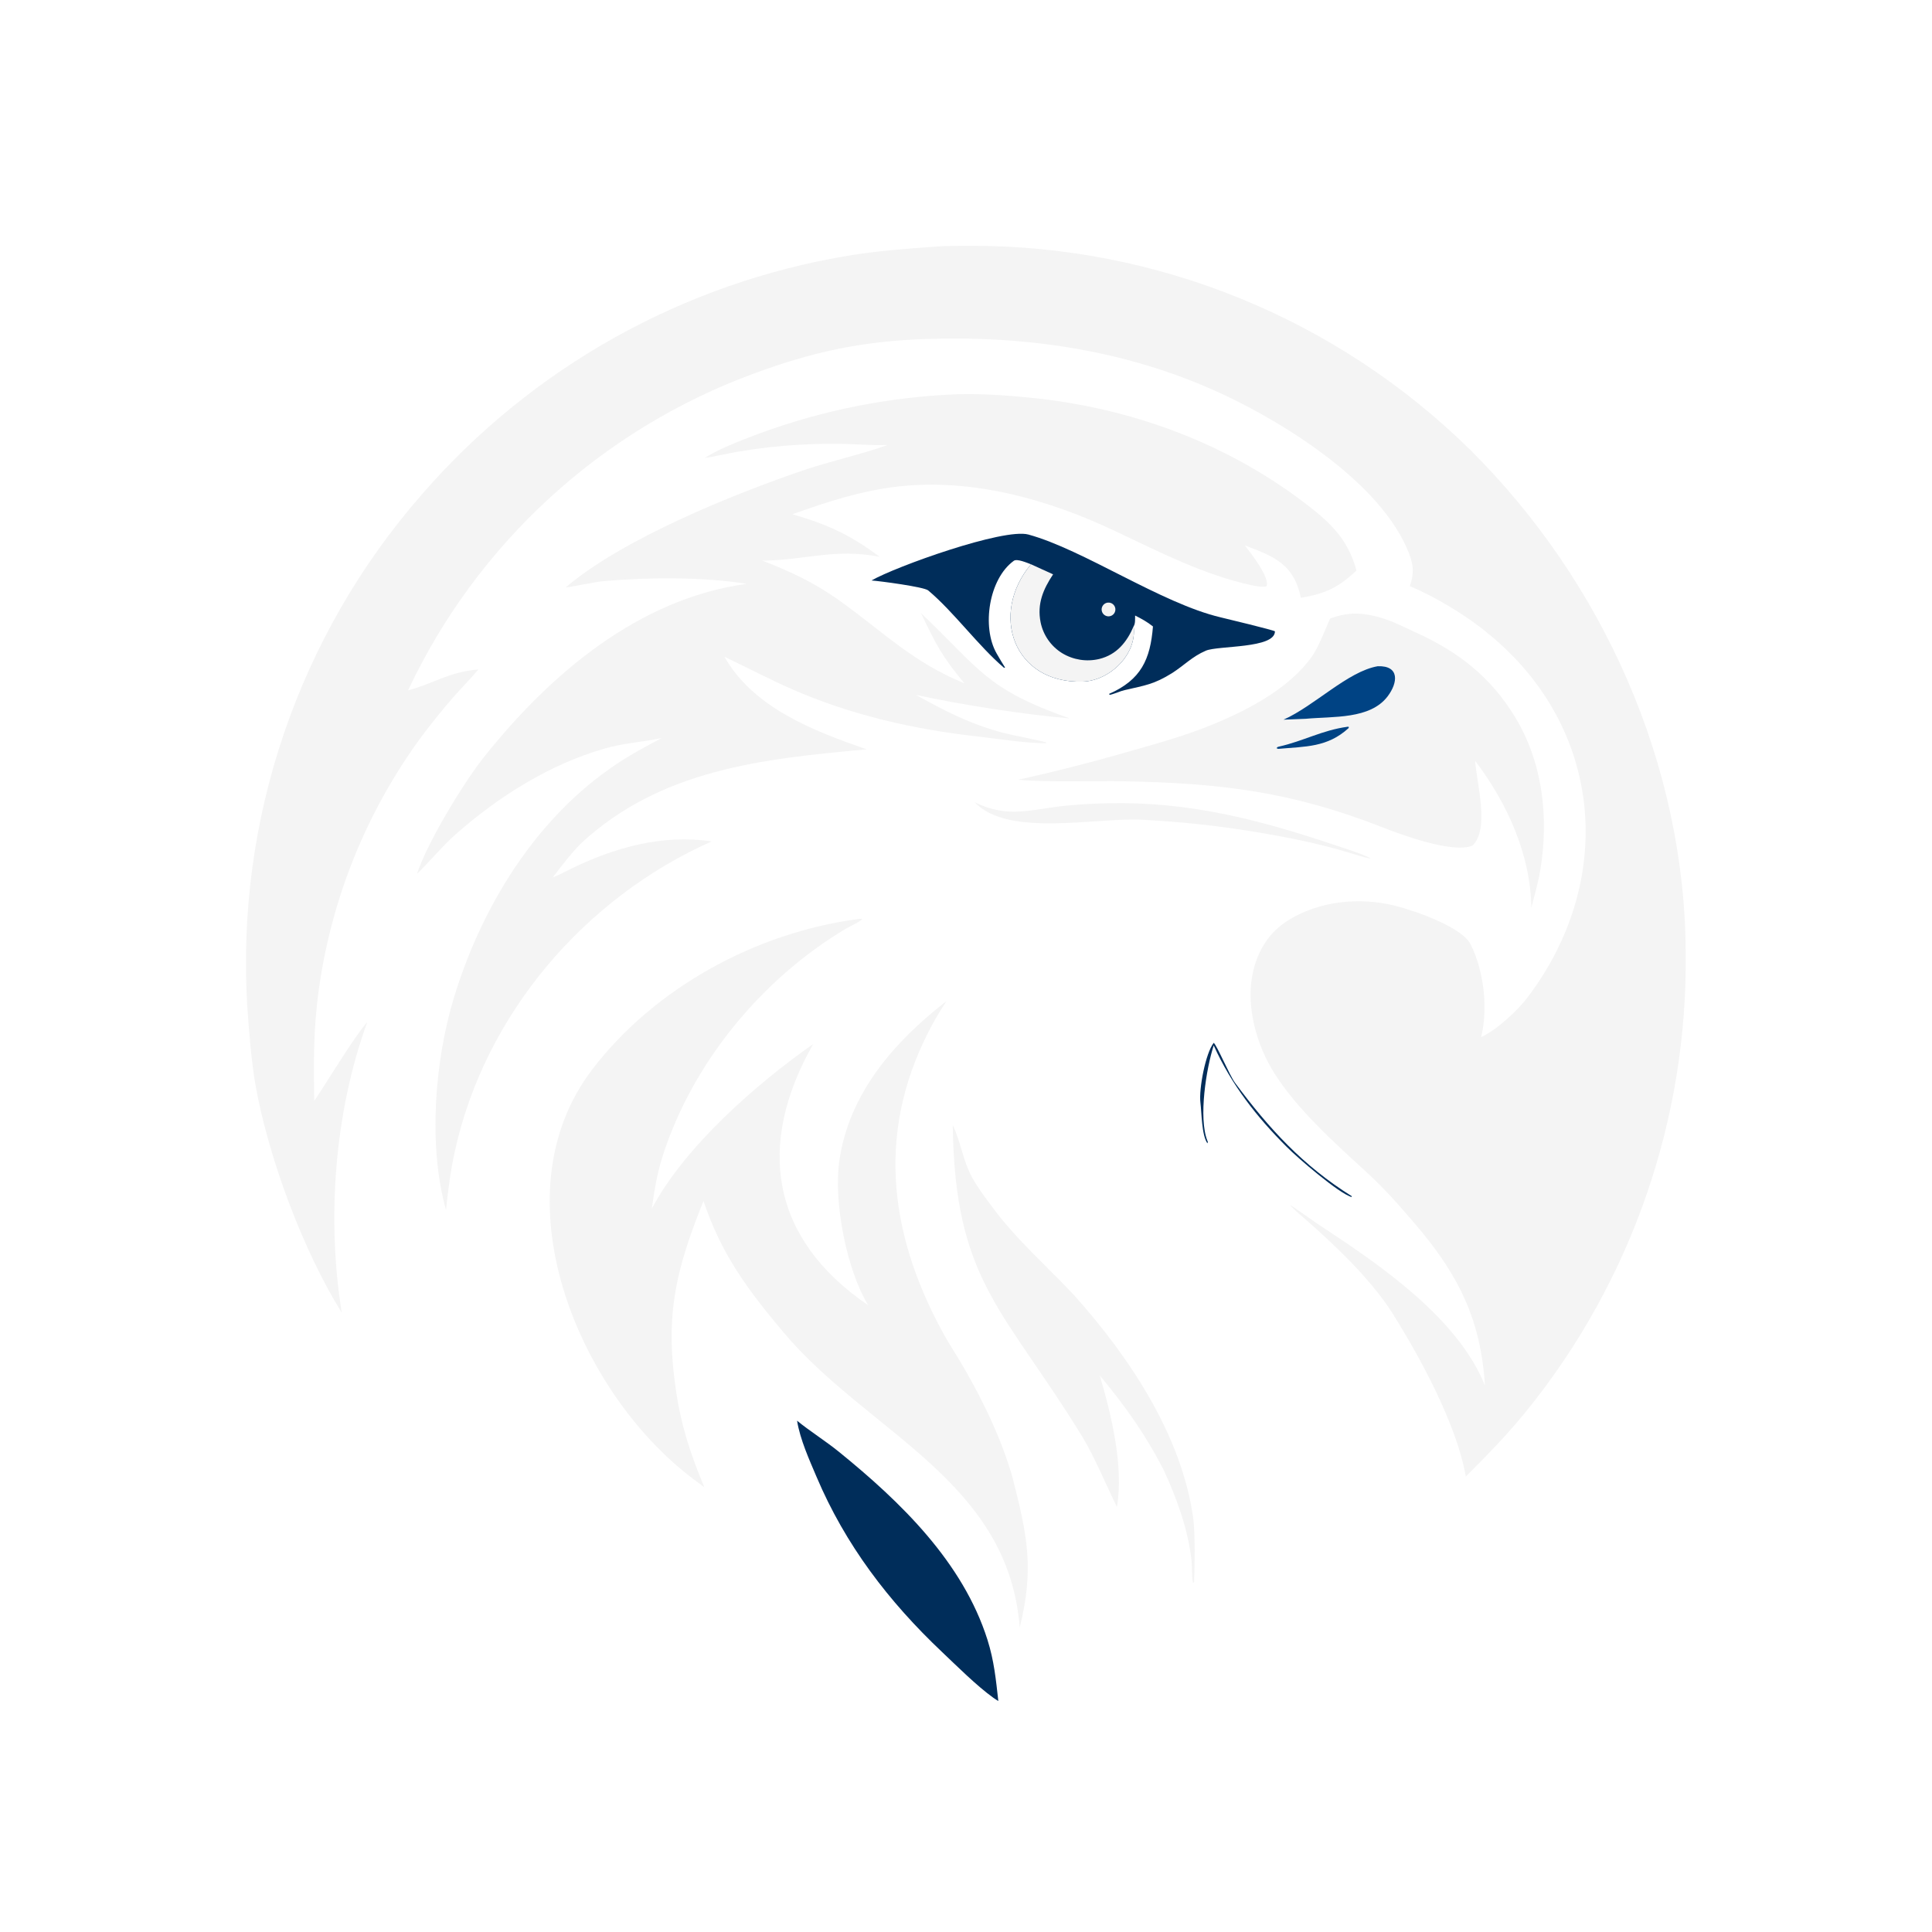
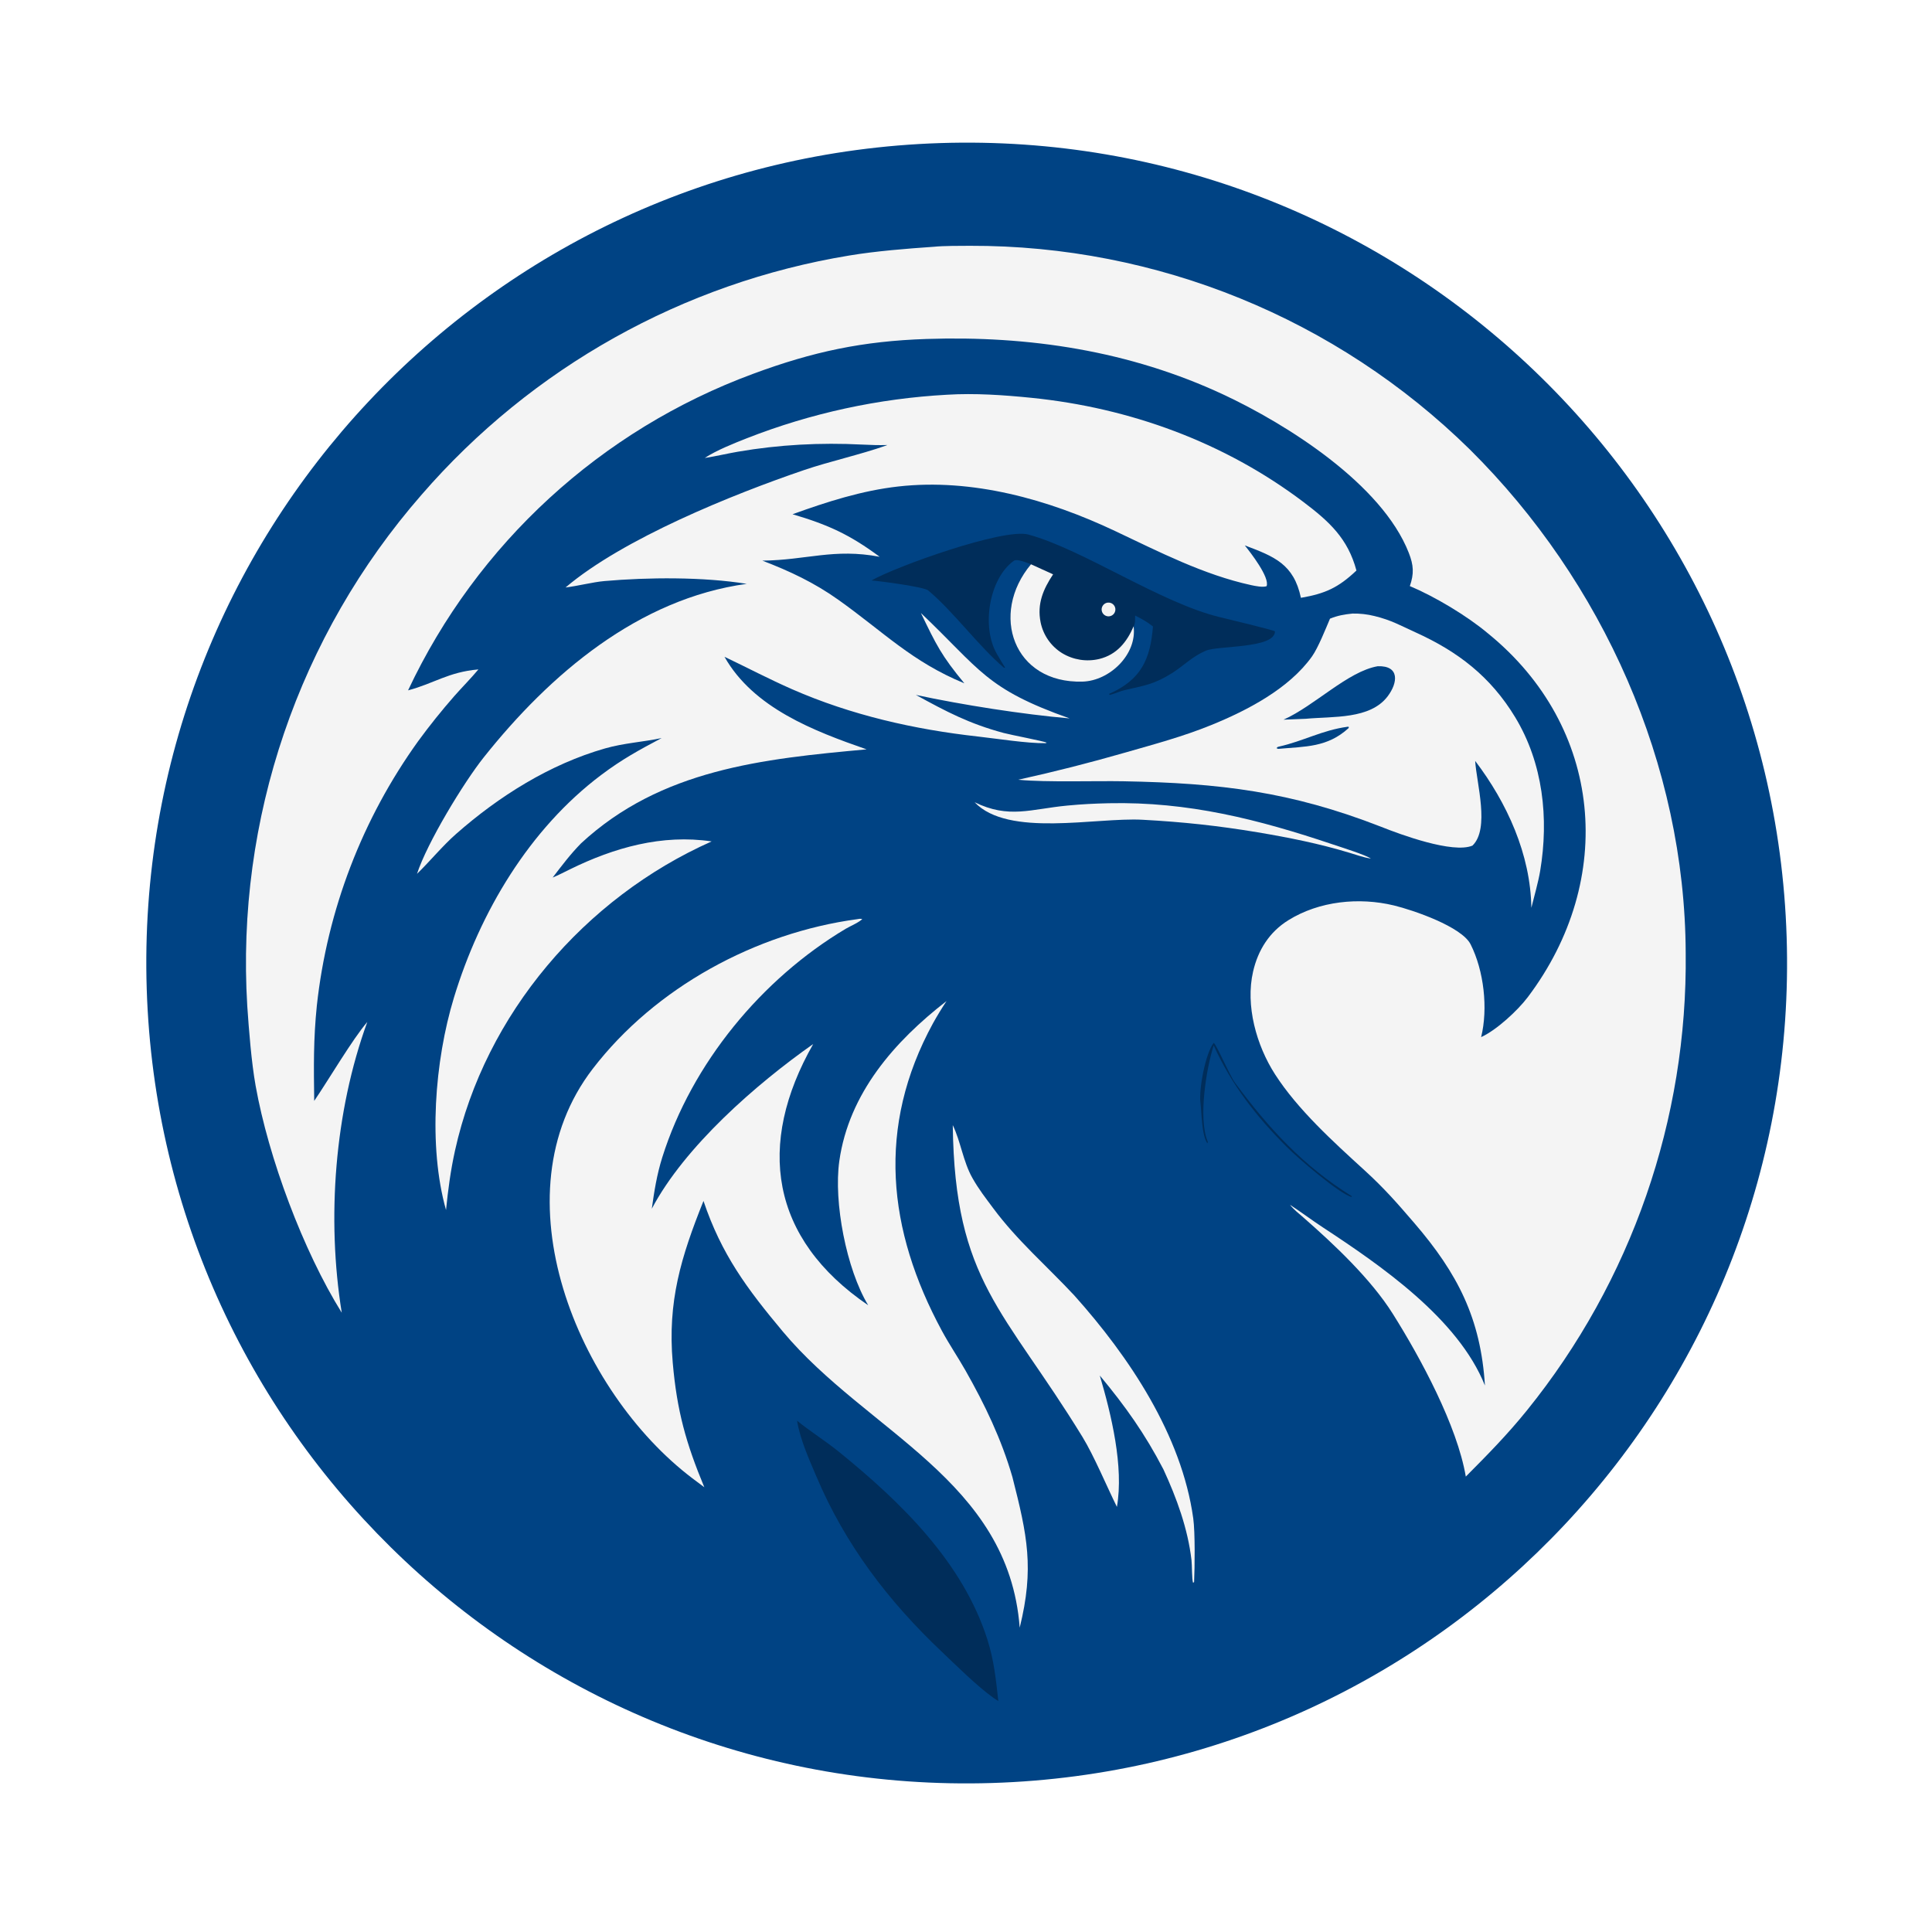
<svg xmlns="http://www.w3.org/2000/svg" version="1.1" style="display: block;" viewBox="0 0 2048 2048" width="1024" height="1024" preserveAspectRatio="none">
+   <path transform="translate(0,0)" fill="rgb(0,67,132)" d="M 996.412 151.669 C 1476.74 136.021 1878.7 512.952 1893.92 993.297 C 1909.14 1473.64 1531.85 1875.26 1051.5 1890.06 C 571.741 1904.83 170.734 1528.12 155.532 1048.38 C 140.331 568.64 516.685 167.297 996.412 151.669 z" />
  <path transform="translate(0,0)" fill="rgb(244,244,244)" d="M 989.999 261.575 C 1000.5 260.506 1017.65 260.619 1028.23 260.558 C 1226.43 260.008 1416.85 337.619 1558.19 476.558 C 1699.18 616.405 1786.17 810.621 1786.91 1010.12 C 1788.96 1186.41 1729.45 1357.9 1618.64 1495.04 C 1597.56 1521.11 1577.23 1541.66 1553.81 1565.25 C 1544.63 1511.28 1506.02 1439.72 1476.32 1392.53 C 1453.14 1355.71 1414.11 1318.98 1381.69 1290.62 C 1376.62 1286.19 1371.74 1282.5 1367.44 1277.14 C 1378.9 1284.58 1390.38 1293.26 1401.97 1300.87 C 1463.72 1341.43 1545.76 1397.81 1574.09 1468.72 C 1569.71 1397.65 1545.11 1349.83 1499.18 1296.42 C 1480.96 1275.23 1467.64 1259.91 1446.37 1240.49 C 1413.55 1210.53 1375.66 1176.26 1351.58 1138.8 C 1331.89 1108.18 1320.01 1066 1328.33 1029.86 C 1333.58 1007.05 1345.63 987.969 1365.62 975.524 C 1398.45 955.073 1440.69 950.907 1477.62 959.816 C 1498.04 964.744 1549.48 982.341 1558.9 1001.02 C 1573.02 1029.02 1577.57 1069.09 1570.06 1099.38 C 1586.38 1091.98 1608.86 1071.14 1619.53 1057 C 1713.57 932.344 1699.38 770.637 1577.4 671.526 C 1555.19 652.832 1521.12 632.477 1494.5 621.276 C 1499.04 608.094 1498.55 599.249 1493.38 586.045 C 1464.85 513.096 1363.99 449.608 1296.53 418.102 C 1197.37 371.859 1090.73 355.713 982.095 359.321 C 914.73 361.558 861.974 372.665 798.45 396.228 C 637.149 455.693 505.721 576.233 432.565 731.803 C 459.828 724.639 475.339 712.316 507.129 709.615 C 499.482 718.811 489.738 728.645 481.669 737.778 C 468.2 753.139 455.414 769.084 443.346 785.568 C 383.958 868.157 346.939 964.7 335.883 1065.82 C 332.153 1102.21 332.61 1130.46 333.073 1167 C 347.778 1145.53 374.027 1100.93 389.347 1083.36 C 354.621 1178.6 346.14 1291.63 362.276 1391.55 C 321.301 1325.7 284.6 1227.27 270.976 1150.98 C 266.507 1125.96 263.88 1092.22 262.113 1066.38 C 250.107 868.477 316.48 673.806 446.879 524.46 C 563.737 389.58 724.123 299.859 900.214 270.863 C 928.32 266.173 961.511 263.528 989.999 261.575 z" />
  <path transform="translate(0,0)" fill="rgb(244,244,244)" d="M 1003.85 418.433 C 1033.21 416.616 1064.07 418.749 1093.33 421.703 C 1197.62 432.23 1297.8 468.728 1381.64 532.091 C 1409.01 552.775 1428.79 570.761 1437.88 604.782 C 1418.61 623.018 1404.73 629.288 1379.02 633.712 C 1371.47 597.863 1350.69 589.885 1319.52 578.137 C 1325.5 585.579 1346.21 612.094 1342.65 621.382 C 1338.73 622.849 1330.57 621.194 1326.39 620.285 C 1275.81 609.285 1228.5 584.844 1181.94 562.859 C 1111.29 529.435 1030.85 506.833 952.17 515.698 C 913.453 520.06 876.533 531.965 840.114 545.113 C 877.788 556.219 900.731 566.668 932.47 590.207 C 883.923 581.014 854.962 593.781 808.122 594.3 C 837.263 605.453 863.224 617.688 888.711 635.824 C 936.981 670.172 966.627 701.469 1022.25 724.338 C 997.818 694.749 992.646 683.859 976.203 649.836 C 1039.63 710.14 1044.63 730.001 1133.87 761.556 C 1084.31 757.281 1019.8 747.159 970.852 736.633 C 1003.49 754.522 1027.45 767.15 1063.83 776.954 C 1071.78 779.097 1106.25 785.587 1109.5 787.241 L 1108.49 787.806 C 1089.06 788.125 1056.66 782.967 1036.54 780.73 C 969.005 773.223 902.181 758.003 839.785 730.674 C 815.648 720.103 792.018 707.655 767.984 696.222 C 798.777 750.636 863.077 775.011 918.63 794.344 C 808.791 804.359 700.699 815.453 615.921 893.99 C 604.356 905.839 595.922 917.143 585.839 930.244 C 591.781 927.782 598.424 924.351 604.252 921.486 C 650.874 898.569 701.78 884.079 754.348 891.944 C 619.792 951.767 514.359 1074.79 482.354 1219.54 C 477.635 1240.89 475.005 1260.94 472.805 1282.66 C 453.705 1214.96 460.758 1124.59 481.207 1057.45 C 508.76 966.993 560.993 878.862 637.385 821.416 C 659.437 804.833 677.315 795.131 701.37 782.377 C 681.816 786.558 661.498 787.607 641.36 793.362 C 582.923 810.061 528.869 844.048 483.521 883.973 C 468.763 896.965 455.975 912.828 442.047 926.296 C 452.686 893.55 491.359 829.758 512.827 802.784 C 583.137 714.441 676.756 634.685 791.535 618.901 C 745.586 611.456 686.957 611.873 640.563 615.966 C 628.58 617.023 612.753 621.132 599.505 622.754 C 660.51 570.952 776.841 524.037 852.018 498.4 C 879.546 489.012 911.824 482.012 939.477 472.221 C 939.849 472.065 940.222 471.909 940.594 471.754 C 931.679 472.025 922.595 471.714 913.747 471.264 C 869.635 469.02 825.789 471.33 782.247 478.824 C 770.531 480.84 758.934 483.662 747.069 485.474 C 759.093 477.497 778.106 469.899 791.88 464.492 C 859.637 437.964 931.192 422.416 1003.85 418.433 z" />
  <path transform="translate(0,0)" fill="rgb(244,244,244)" d="M 908.613 974.383 C 911.609 973.774 910.892 973.939 914.052 974.109 C 911.884 977.16 900.51 982.158 896.662 984.451 C 807.389 1037.63 733.38 1127.31 702.058 1226.79 C 696.243 1245.26 693.518 1262.86 690.935 1281.31 C 725.757 1215.38 801.585 1149.18 862.034 1106.7 C 801.42 1213.32 816.48 1312.93 920.307 1383.61 C 897.204 1345.4 883.532 1274.17 889.715 1230.65 C 899.908 1158.88 948.297 1103.82 1003.37 1061.16 C 998.317 1068.77 993.558 1076.57 989.106 1084.55 C 928.956 1194.57 940.673 1303.85 998.508 1410.84 C 1006.33 1425.31 1015.38 1438.56 1023.4 1452.67 C 1044.09 1489.13 1061.51 1525.42 1073.21 1565.77 C 1088.96 1627.54 1096.52 1662.4 1080.93 1725.38 C 1069.03 1568.82 919.051 1518.16 829.883 1411.56 C 791.959 1366.22 764.763 1329.73 745.725 1273.05 C 721.952 1332.41 707.466 1379.51 713.137 1444.56 C 717.582 1495.53 727.151 1529.79 746.609 1576.55 L 733.979 1567.09 C 612.454 1475.02 525.35 1267.05 628.287 1133.03 C 694.651 1046.63 801.315 988.864 908.613 974.383 z" />
  <path transform="translate(0,0)" fill="rgb(244,244,244)" d="M 1433.72 650.402 C 1441.62 650.244 1449.51 651.14 1457.18 653.067 C 1474.96 657.424 1484.48 663.06 1500.41 670.272 C 1545.53 690.7 1580.05 717.239 1606.1 760.209 C 1635.72 809.07 1641.96 867.449 1632.65 923.155 C 1630.68 934.916 1626.28 950.372 1623.29 962.322 C 1622.48 905.665 1597.51 851.019 1563.74 806.582 C 1565.18 830.018 1579.48 878.51 1560.88 896.384 C 1540.06 905.09 1484.62 884.674 1463.57 876.248 C 1368.13 839.073 1293.19 830.075 1191.09 828.18 C 1161.85 827.637 1108.46 829.363 1080.77 826.681 L 1079.43 826.545 C 1118.26 817.961 1154.83 808.661 1193.26 797.614 C 1223.99 788.782 1253.87 780.828 1283.92 768.612 C 1322.03 753.122 1366.44 730.045 1390.78 695.849 C 1397.27 686.73 1405.34 666.393 1409.85 655.803 C 1418.24 652.452 1424.88 651.304 1433.72 650.402 z" />
  <path transform="translate(0,0)" fill="rgb(0,67,132)" d="M 1460.48 706.224 C 1483.99 705.46 1481.84 723.86 1470.92 738.207 C 1452.26 762.702 1413.11 759.236 1384.25 761.937 L 1360.6 762.886 C 1393.7 748.069 1428.76 711.687 1460.48 706.224 z" />
  <path transform="translate(0,0)" fill="rgb(0,67,132)" d="M 1428.57 770.383 L 1429.67 770.409 L 1429.74 771.662 C 1407.1 792.477 1383.6 791.226 1355.24 793.818 C 1354.1 793.701 1354.85 793.839 1353.1 793.033 C 1354.37 791.894 1354.13 791.794 1355.6 791.464 C 1382 785.524 1401.3 774.094 1428.57 770.383 z" />
  <path transform="translate(0,0)" fill="rgb(0,45,90)" d="M 923.83 615.333 C 949.062 600.715 1063.96 559.476 1090.13 566.63 C 1148.66 582.626 1230.89 639.587 1294.06 654.446 C 1300.4 655.939 1349.98 667.894 1351.49 669.239 C 1351.56 687.666 1291.24 684.173 1278.22 689.761 C 1263.72 695.987 1255.57 705.095 1242.49 713.494 C 1223.27 725.462 1213.9 726.542 1192.17 731.534 C 1187.59 732.587 1181.99 735.307 1176.32 736.653 L 1175.68 735.54 C 1209.55 720.625 1219.4 699.03 1222.18 664.071 C 1215.98 659.147 1210.34 656.045 1203.26 652.493 C 1203.18 656.175 1203.62 661.045 1201.69 663.916 C 1205.48 693.98 1176.12 721.665 1147.75 722.537 C 1074.11 724.799 1048.81 650.767 1092.9 598.164 C 1088.46 596.519 1078.07 592.013 1074.69 594.46 C 1048.16 613.675 1040.52 664.571 1056.37 692.53 C 1059.86 698.684 1062.36 702.745 1065.43 707.637 L 1064.29 707.88 C 1037.05 684.696 1011.12 648.689 983.916 625.866 C 979.444 622.114 932.421 615.901 923.83 615.333 z" />
  <path transform="translate(0,0)" fill="rgb(244,244,244)" d="M 1201.69 663.916 C 1205.48 693.98 1176.12 721.665 1147.75 722.537 C 1074.11 724.799 1048.81 650.767 1092.9 598.164 C 1100.68 601.781 1108.49 605.333 1116.33 608.818 C 1105.85 624.586 1099.2 640.079 1103.07 659.596 C 1105.82 673.19 1114.06 685.043 1125.85 692.347 C 1137.64 699.518 1151.78 701.747 1165.2 698.55 C 1183.81 693.999 1194.53 680.622 1201.69 663.916 z" />
  <path transform="translate(0,0)" fill="rgb(244,244,244)" d="M 1174.5 638.783 C 1178.37 638.477 1181.8 641.252 1182.3 645.097 C 1182.81 648.942 1180.22 652.512 1176.41 653.222 C 1173.76 653.716 1171.05 652.706 1169.37 650.596 C 1167.69 648.486 1167.31 645.622 1168.39 643.148 C 1169.46 640.674 1171.81 638.995 1174.5 638.783 z" />
  <path transform="translate(0,0)" fill="rgb(244,244,244)" d="M 1009.97 1192.68 C 1018.27 1209.65 1020.98 1231.37 1030.75 1248.66 C 1037.7 1260.97 1044.55 1269.57 1052.77 1280.67 C 1078.15 1314.95 1109.97 1342.28 1138.87 1373.3 C 1196.96 1438.19 1252.71 1521.48 1264.89 1609.52 C 1266.96 1624.47 1266.52 1661.12 1265.78 1677.03 L 1264.7 1677.86 C 1263.4 1674.17 1263.64 1659.02 1263.03 1653.76 C 1259.17 1620.38 1247.25 1587.83 1233.27 1557.6 C 1213.7 1519.86 1192.83 1490.53 1165.84 1458.13 C 1177.97 1499.28 1191.44 1554.66 1183.97 1597.38 C 1173.1 1575.37 1159.6 1543 1147.4 1523.11 C 1064.57 1387.97 1012.02 1358.9 1009.97 1192.68 z" />
  <path transform="translate(0,0)" fill="rgb(0,45,90)" d="M 844.922 1505.99 C 858.012 1516.78 874.994 1527.38 889.378 1539.05 C 954.661 1592.02 1020.71 1655.91 1046.76 1738.24 C 1053.83 1760.6 1055.71 1780.41 1058.27 1803.16 C 1056.4 1802.06 1054.59 1800.88 1052.83 1799.61 C 1035.25 1786.98 1014.2 1765.94 998.654 1751.24 C 941.94 1697.62 896.126 1637.61 865.566 1565.5 C 857.859 1547.31 848.122 1525.91 844.922 1505.99 z" />
  <path transform="translate(0,0)" fill="rgb(244,244,244)" d="M 1175.4 851.46 C 1259.49 849.64 1333.76 868.505 1412.99 895.167 C 1420.36 897.65 1448.85 906.596 1453.15 910.191 C 1445.77 908.995 1437.46 906.104 1430.22 903.906 C 1398.39 894.248 1366.09 887.833 1333.28 882.301 C 1290.93 875.245 1253.68 871.267 1211.06 868.973 C 1161.45 866.303 1068.77 887.973 1033.12 850.39 C 1069.61 868.189 1092.46 857.61 1131.52 853.928 C 1147.35 852.436 1159.44 851.839 1175.4 851.46 z" />
  <path transform="translate(0,0)" fill="rgb(0,45,90)" d="M 1286.6 1105.42 C 1290.22 1108.48 1303.34 1139.92 1309.21 1147.85 C 1345.08 1196.31 1381.53 1235.98 1432.93 1268.01 L 1432.77 1268.88 C 1419.65 1265.48 1374.91 1226.89 1363.93 1215.69 C 1331.81 1183.65 1305.25 1149.6 1286.59 1108.2 C 1278.68 1132.54 1270.31 1184.77 1279.84 1209.15 C 1280.56 1210.98 1280.51 1210.06 1279.91 1211.98 C 1273.77 1203.48 1273.82 1179.38 1272.5 1168.79 C 1270.7 1154.41 1277.98 1116.24 1286.6 1105.42 z" />
</svg>
